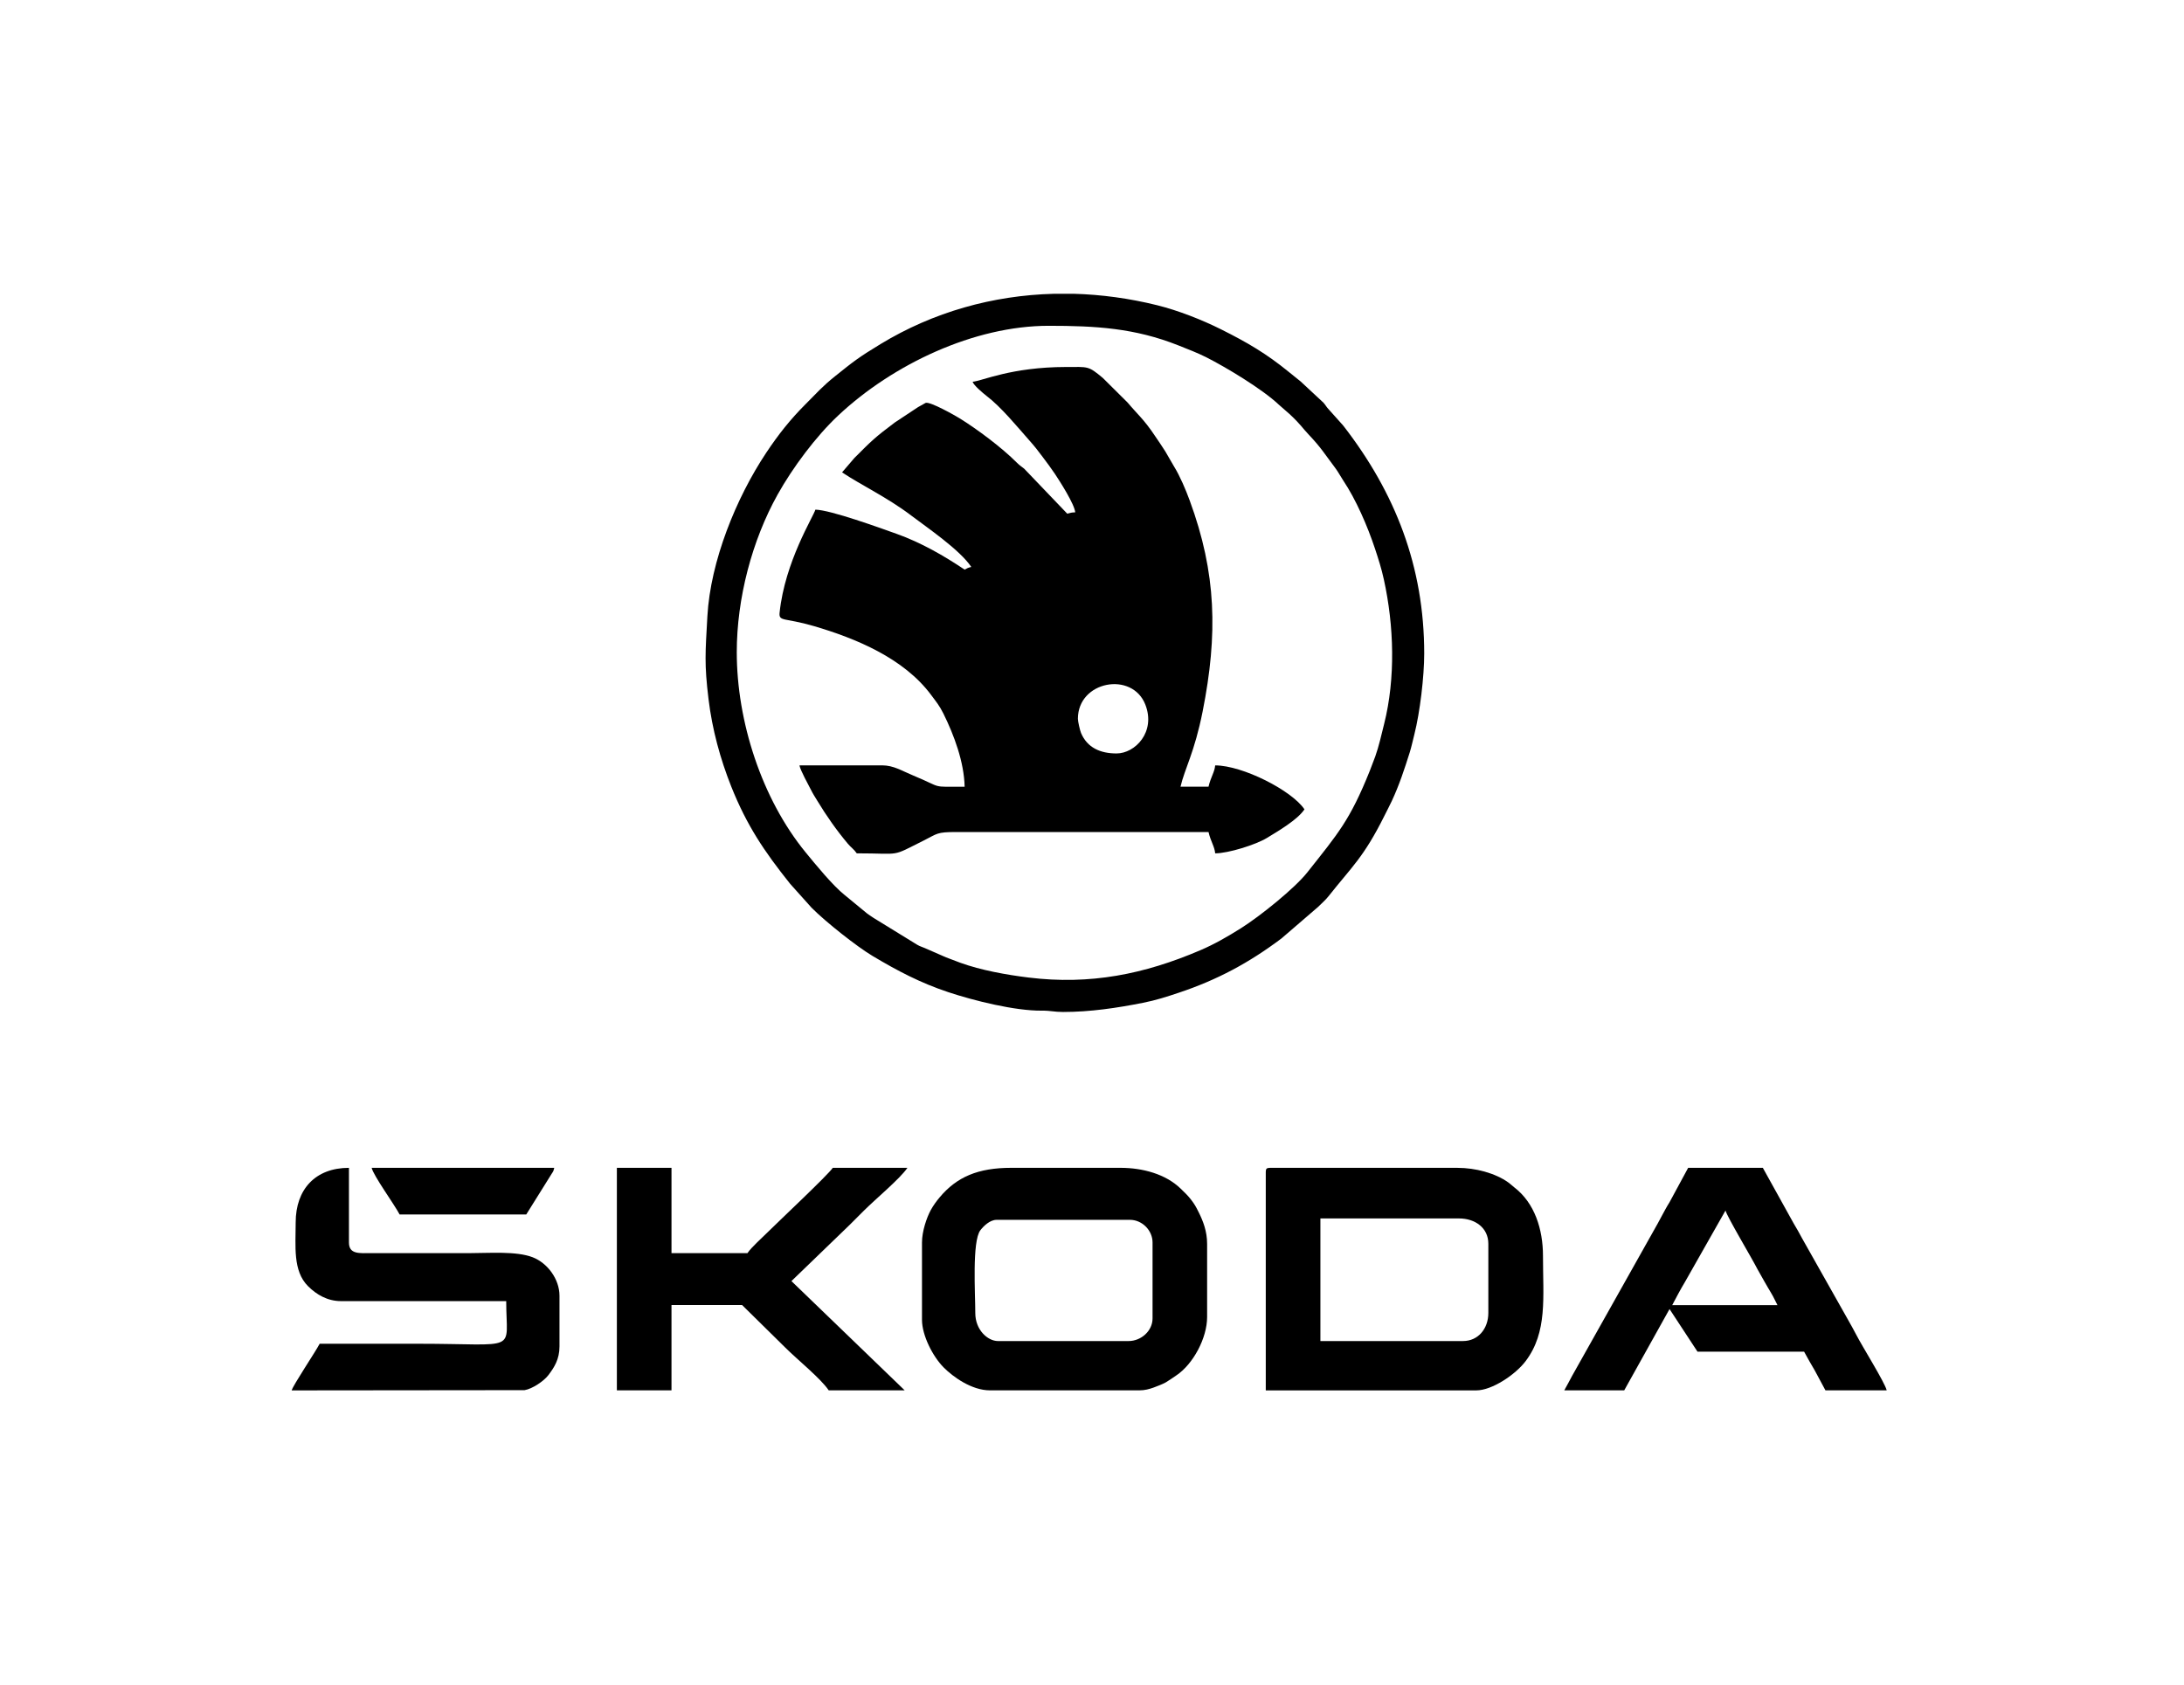
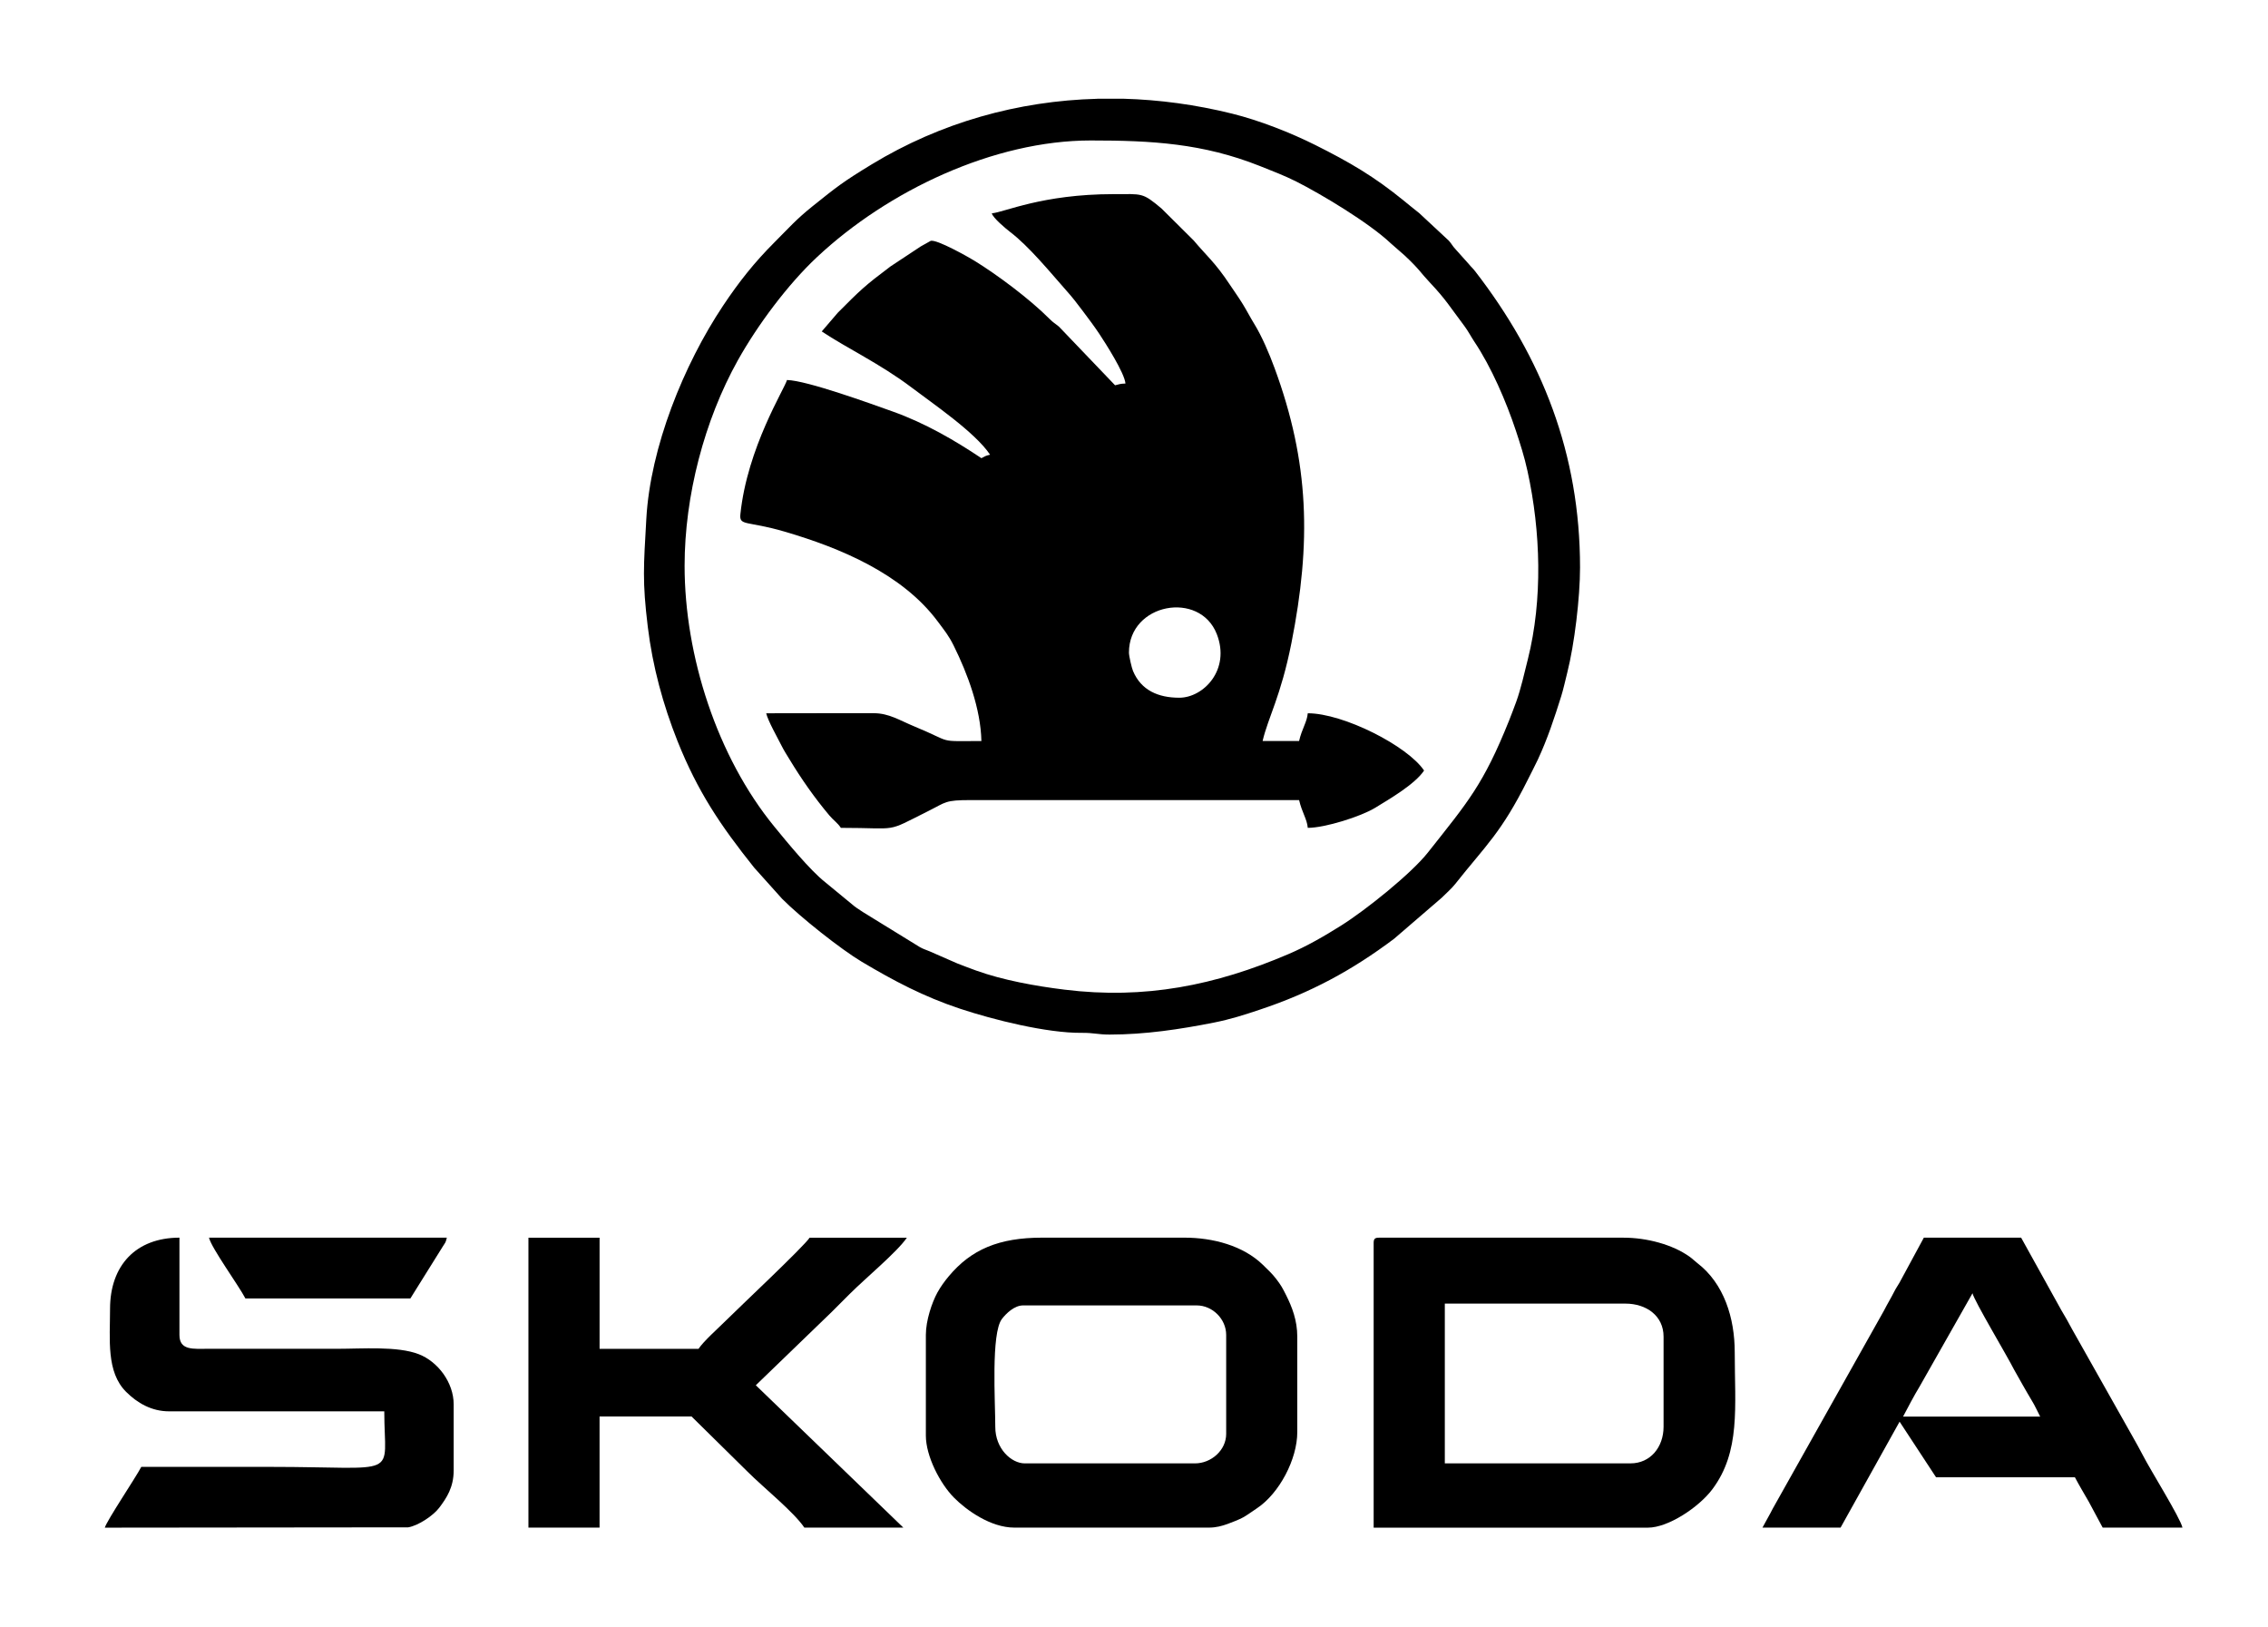
- <svg xmlns="http://www.w3.org/2000/svg" version="1.1" id="Layer_1" x="0px" y="0px" width="259.334px" height="200px" viewBox="0 0 259.334 200" enable-background="new 0 0 259.334 200" xml:space="preserve">
-   <g>
-     <path d="M127.992,85.362c0-4.504,6.453-5.677,8.01-1.683c1.265,3.254-1.222,5.797-3.42,5.797c-1.918,0-3.475-0.675-4.216-2.429   C128.244,86.765,127.992,85.669,127.992,85.362L127.992,85.362z M115.492,45.335c0.109,0.417,1.256,1.374,1.647,1.677   c1.748,1.327,3.657,3.674,5.116,5.322c0.587,0.655,1.013,1.207,1.554,1.931c0.55,0.737,0.954,1.265,1.462,2.021   c0.541,0.814,2.322,3.584,2.404,4.557c-0.483,0.009-0.574,0.071-0.948,0.158l-5.107-5.336c-0.383-0.322-0.489-0.336-0.869-0.715   c-1.817-1.825-4.791-4.04-6.87-5.313c-0.419-0.259-3.429-1.979-3.97-1.792c-0.009,0.005-0.824,0.46-0.899,0.503l-2.761,1.825   c-2.353,1.768-2.741,2.151-4.8,4.217l-1.462,1.705c2.222,1.489,5.374,2.975,8.184,5.106c1.866,1.419,5.787,4.072,7.161,6.127   c-0.416,0.098-0.465,0.145-0.79,0.318c-2.426-1.625-5.135-3.201-8.092-4.255c-1.994-0.71-7.813-2.827-9.631-2.869   c-0.216,0.804-3.62,6.164-4.249,12.235c-0.112,1.093,0.58,0.574,4.04,1.585c5.03,1.472,10.715,3.829,13.955,8.192   c0.6,0.806,0.982,1.255,1.447,2.19c1.28,2.582,2.466,5.776,2.529,8.704c-4.174,0-2.438,0.183-6.104-1.331   c-1.35-0.557-2.31-1.202-3.699-1.209c-3.271-0.009-6.541,0.007-9.815,0.007c0.164,0.689,1,2.17,1.371,2.902   c0.265,0.526,0.45,0.795,0.757,1.303c1.088,1.797,2.265,3.479,3.617,5.089c0.383,0.459,0.732,0.661,1.064,1.149   c5.45,0,3.934,0.484,7.961-1.528c1.645-0.819,1.496-1.006,3.903-1.003h29.905c0.265,1.137,0.724,1.727,0.791,2.531   c1.577,0,4.833-1.035,6.109-1.808c1.311-0.8,3.651-2.155,4.493-3.415c-1.502-2.242-7.354-5.221-10.603-5.221   c-0.067,0.809-0.523,1.38-0.791,2.528h-3.325c0.498-2.142,1.663-4.071,2.626-8.925c1.815-9.155,1.648-16.429-1.538-25.07   c-0.474-1.289-1.14-2.865-1.845-4.012c-0.386-0.626-0.645-1.148-1.043-1.799c-0.404-0.657-0.806-1.209-1.203-1.808   c-1.326-2.002-2.122-2.62-3.277-4l-2.937-2.917c-1.77-1.48-1.715-1.309-4.39-1.309C120.073,43.591,116.642,45.238,115.492,45.335z" />
-     <path d="M87.486,77.452c0-6.376,1.806-13.266,4.852-18.724c1.787-3.199,4.551-6.912,7.211-9.402   c6.478-6.07,16.135-10.636,24.966-10.636c5.572,0,10.208,0.263,15.396,2.322c1.155,0.461,2.253,0.877,3.332,1.42   c2.258,1.14,6.63,3.751,8.611,5.628l1.265,1.106c1.398,1.309,1.447,1.567,2.292,2.458c1.469,1.553,1.839,2.224,3.152,3.967   c0.361,0.483,0.599,0.964,0.924,1.451c1.532,2.284,2.897,5.447,3.775,8.092c0.396,1.198,0.772,2.354,1.062,3.685   c1.21,5.501,1.395,11.732,0.033,17.15c-0.301,1.209-0.645,2.728-1.052,3.854c-0.207,0.569-0.438,1.173-0.653,1.719   c-2.356,5.868-3.755,7.427-7.411,12.049c-1.493,1.894-5.627,5.222-7.903,6.65c-1.554,0.977-3.129,1.888-4.824,2.611   c-6.627,2.835-13.06,4.139-20.392,3.233c-2.62-0.321-5.642-0.867-8.067-1.744c-0.568-0.206-1.174-0.436-1.721-0.651l-2.529-1.106   c-0.341-0.149-0.522-0.178-0.885-0.384l-5.194-3.196c-0.277-0.2-0.511-0.325-0.751-0.512l-2.688-2.213   c-1.38-1.093-3.444-3.613-4.611-5.04C90.441,94.853,87.486,85.649,87.486,77.452L87.486,77.452z M125.104,34.891   c-7.211,0.191-14.272,2.155-20.564,5.979c-2.639,1.604-3.186,2.05-5.375,3.803c-1.514,1.213-2.146,1.96-3.498,3.312   c-1.818,1.819-3.223,3.589-4.676,5.769c-3.587,5.385-6.63,12.896-6.994,19.427c-0.243,4.359-0.374,5.648,0.134,9.834   c0.44,3.627,1.395,7.11,2.711,10.421c1.843,4.604,3.897,7.66,6.985,11.526l2.545,2.837c1.669,1.687,5.38,4.617,7.243,5.729   c2.968,1.768,5.664,3.19,8.992,4.297c3.016,1.002,7.919,2.229,11.096,2.195c1.079-0.01,1.443,0.157,2.529,0.157   c3.234,0,6.417-0.479,9.511-1.093c1.505-0.296,2.81-0.717,4.198-1.183c4.617-1.538,8.378-3.568,12.221-6.453l4.334-3.732   c0.417-0.417,0.906-0.838,1.253-1.278c2.754-3.488,4.171-4.608,6.62-9.52c0.295-0.599,0.593-1.146,0.895-1.792   c0.881-1.883,1.511-3.805,2.134-5.783c0.2-0.637,0.358-1.383,0.55-2.142c0.657-2.592,1.167-6.841,1.167-9.591   c0-10.349-3.453-19.101-9.557-26.992c-0.243-0.315-0.368-0.392-0.593-0.675l-1.188-1.326c-0.325-0.346-0.325-0.456-0.626-0.795   l-2.703-2.516c-0.514-0.403-0.888-0.71-1.404-1.131c-2.687-2.195-4.948-3.513-8.062-5.069c-2.252-1.126-5.073-2.237-7.584-2.86   c-3.289-0.814-6.612-1.269-9.929-1.36h-2.364V34.891z" />
-     <path d="M173.72,159.256h-16.932v-14.56h16.458c1.921,0,3.483,1.117,3.483,3.008v8.226   C176.724,157.786,175.522,159.256,173.72,159.256L173.72,159.256z M150.301,139.162v25.953h25c1.869,0,4.654-1.878,5.86-3.478   c2.605-3.46,2.056-7.531,2.056-12.505c0-3.119-0.973-6.267-3.417-8.135c-0.319-0.249-0.393-0.355-0.693-0.571   c-1.553-1.115-3.909-1.738-6.019-1.738h-22.313C150.414,138.688,150.301,138.799,150.301,139.162z" />
-     <path d="M115.809,155.937c0-2.291-0.398-8.538,0.604-9.841c0.377-0.493,1.131-1.236,1.931-1.236h15.825   c1.444,0,2.688,1.246,2.688,2.688v9.021c0,1.489-1.362,2.688-2.849,2.688h-15.506C117.273,159.256,115.809,157.92,115.809,155.937   L115.809,155.937z M109.479,147.548v9.179c0,1.863,1.286,4.365,2.568,5.657c1.125,1.137,3.338,2.727,5.499,2.727h17.723   c0.681,0,1.197-0.149,1.721-0.335c0.392-0.144,1.076-0.407,1.44-0.613c0.398-0.231,0.821-0.541,1.237-0.819   c2.033-1.355,3.669-4.466,3.669-6.933v-8.706c0-1.484-0.48-2.701-1-3.745c-0.361-0.719-0.462-0.905-0.896-1.48   c-0.368-0.489-0.764-0.854-1.229-1.309c-1.806-1.763-4.568-2.486-7.162-2.486h-12.974c-3.942,0-6.466,1.077-8.508,3.517   c-0.39,0.466-0.733,0.939-1.04,1.49C110.036,144.592,109.479,146.226,109.479,147.548z" />
-     <path d="M73.248,165.11h6.487v-10.129h8.384l5.101,5.026c1.429,1.434,4.222,3.671,5.183,5.103h9.022l-13.448-12.974l6.922-6.684   c0.596-0.594,1.069-1.068,1.662-1.661c1.404-1.404,4.316-3.815,5.187-5.104h-8.864c-0.571,0.854-6.42,6.344-7.636,7.555   c-0.69,0.69-2.019,1.864-2.493,2.573h-9.019v-10.128h-6.487V165.11L73.248,165.11z" />
-     <path d="M204.891,143.753c0.167,0.709,3.118,5.634,3.793,6.965l0.8,1.419c0.256,0.44,0.529,0.93,0.814,1.397   c0.308,0.496,0.499,0.964,0.764,1.458h-12.5c0.498-0.939,0.948-1.811,1.517-2.756L204.891,143.753L204.891,143.753z    M185.745,165.11h7.12l5.38-9.654l3.322,5.064h12.658c0.407,0.771,0.839,1.489,1.262,2.224l1.271,2.366h7.274   c-0.213-0.924-2.915-5.228-3.639-6.646c-0.298-0.583-0.557-1.024-0.896-1.634l-5.533-9.811c-0.331-0.614-0.62-1.145-0.973-1.721   l-3.669-6.616h-8.864l-2.225,4.111c-0.167,0.292-0.295,0.45-0.469,0.795c-0.318,0.628-0.626,1.12-0.942,1.743l-10.131,18.034   C186.384,163.979,186.064,164.507,185.745,165.11z" />
-     <path d="M35.11,145.175c0,2.785-0.358,5.745,1.462,7.561c1.007,1.006,2.311,1.778,3.919,1.778h19.618   c0,6.213,1.672,5.063-10.444,5.063c-3.903,0-7.804,0-11.706,0c-0.548,1.035-3.152,4.906-3.326,5.539l27.656-0.029   c0.931-0.153,2.286-1.077,2.818-1.772c0.699-0.919,1.328-1.892,1.328-3.417v-6.021c0-1.979-1.429-3.89-3.183-4.57   c-1.937-0.752-5.171-0.492-7.42-0.492h-11.71c-1.422,0-2.687,0.178-2.687-1.265v-8.864C37.454,138.688,35.11,141.228,35.11,145.175   z" />
-     <path d="M47.452,144.227h15.035l2.979-4.771c0.222-0.354,0.234-0.294,0.347-0.768h-21.68C44.354,139.638,46.808,143,47.452,144.227   z" />
-   </g>
+ <svg xmlns="http://www.w3.org/2000/svg" id="Layer_1" version="1.1" viewBox="0 0 206.75 148.225">
+   <path d="M102.914,59.475c0-4.504,6.453-5.677,8.01-1.683,1.265,3.254-1.222,5.797-3.42,5.797-1.918,0-3.475-.675-4.216-2.429-.122-.283-.374-1.379-.374-1.686h0ZM90.414,19.447c.109.417,1.256,1.374,1.647,1.677,1.748,1.327,3.657,3.674,5.116,5.322.587.655,1.013,1.207,1.554,1.931.55.737.954,1.265,1.462,2.021.541.815,2.322,3.584,2.404,4.557-.483.009-.574.071-.948.158l-5.107-5.336c-.383-.322-.489-.336-.869-.715-1.817-1.825-4.791-4.04-6.87-5.314-.419-.259-3.429-1.979-3.97-1.792-.009.005-.824.46-.899.503l-2.761,1.825c-2.353,1.767-2.741,2.151-4.8,4.217l-1.462,1.705c2.222,1.489,5.374,2.975,8.183,5.106,1.866,1.419,5.787,4.072,7.161,6.127-.416.098-.465.145-.79.318-2.426-1.625-5.135-3.201-8.092-4.255-1.994-.71-7.812-2.827-9.631-2.869-.216.804-3.62,6.164-4.249,12.235-.112,1.093.58.574,4.04,1.585,5.03,1.472,10.715,3.829,13.955,8.192.6.806.982,1.255,1.447,2.19,1.28,2.582,2.466,5.776,2.529,8.704-4.174,0-2.438.183-6.104-1.331-1.35-.557-2.309-1.202-3.699-1.209-3.271-.009-6.541.007-9.815.007.164.689,1,2.17,1.371,2.902.265.526.45.795.757,1.303,1.088,1.797,2.265,3.479,3.617,5.089.383.459.732.661,1.065,1.149,5.45,0,3.934.484,7.961-1.528,1.644-.819,1.496-1.006,3.903-1.003h29.905c.265,1.137.724,1.727.791,2.531,1.577,0,4.833-1.035,6.109-1.808,1.31-.8,3.651-2.155,4.493-3.415-1.502-2.242-7.354-5.221-10.603-5.221-.067.809-.523,1.38-.791,2.528h-3.325c.498-2.142,1.663-4.071,2.626-8.925,1.815-9.155,1.648-16.429-1.538-25.07-.474-1.289-1.14-2.865-1.845-4.012-.386-.626-.645-1.148-1.043-1.799-.404-.657-.806-1.209-1.203-1.808-1.326-2.002-2.122-2.62-3.277-4l-2.936-2.917c-1.769-1.48-1.715-1.309-4.39-1.309-6.499.005-9.931,1.652-11.08,1.749Z" />
+   <path d="M62.408,51.564c0-6.376,1.806-13.266,4.852-18.724,1.787-3.199,4.551-6.912,7.211-9.402,6.478-6.07,16.135-10.636,24.966-10.636,5.572,0,10.208.263,15.397,2.322,1.155.461,2.253.877,3.332,1.42,2.258,1.14,6.63,3.751,8.611,5.628l1.265,1.106c1.398,1.309,1.447,1.567,2.292,2.458,1.469,1.553,1.839,2.224,3.152,3.967.361.483.599.964.924,1.451,1.532,2.284,2.898,5.447,3.775,8.092.395,1.198.772,2.354,1.061,3.684,1.21,5.501,1.395,11.733.033,17.15-.301,1.209-.645,2.728-1.052,3.853-.207.569-.438,1.173-.653,1.719-2.356,5.868-3.755,7.427-7.411,12.049-1.493,1.894-5.627,5.222-7.903,6.65-1.554.977-3.129,1.888-4.824,2.611-6.627,2.835-13.06,4.139-20.392,3.233-2.62-.321-5.642-.867-8.067-1.744-.568-.206-1.174-.435-1.721-.651l-2.529-1.106c-.341-.149-.523-.178-.885-.384l-5.194-3.196c-.277-.2-.511-.325-.751-.512l-2.688-2.213c-1.38-1.093-3.444-3.613-4.611-5.04-5.234-6.387-8.19-15.59-8.19-23.787h0ZM100.026,9.003c-7.211.191-14.273,2.155-20.565,5.979-2.639,1.604-3.185,2.05-5.375,3.803-1.514,1.213-2.146,1.96-3.498,3.311-1.818,1.819-3.223,3.589-4.676,5.769-3.587,5.385-6.63,12.897-6.994,19.427-.243,4.359-.374,5.648.134,9.834.44,3.627,1.395,7.11,2.711,10.421,1.843,4.603,3.898,7.66,6.985,11.526l2.545,2.837c1.669,1.686,5.38,4.617,7.243,5.729,2.968,1.768,5.664,3.191,8.992,4.297,3.016,1.002,7.919,2.229,11.096,2.195,1.079-.01,1.443.157,2.529.157,3.234,0,6.417-.479,9.511-1.093,1.505-.296,2.809-.717,4.198-1.183,4.617-1.538,8.378-3.568,12.221-6.453l4.334-3.732c.417-.417.906-.838,1.253-1.278,2.754-3.488,4.171-4.608,6.62-9.52.295-.599.593-1.147.895-1.792.881-1.883,1.511-3.805,2.134-5.783.2-.637.358-1.383.55-2.142.657-2.592,1.167-6.841,1.167-9.591,0-10.349-3.453-19.101-9.557-26.992-.243-.316-.368-.392-.593-.675l-1.188-1.326c-.325-.346-.325-.456-.626-.795l-2.703-2.516c-.514-.403-.888-.71-1.404-1.131-2.687-2.195-4.948-3.513-8.062-5.069-2.252-1.126-5.073-2.237-7.584-2.86-3.289-.815-6.612-1.269-9.929-1.36h-2.364v.005Z" />
+   <path d="M148.641,133.368h-16.932v-14.56h16.458c1.921,0,3.483,1.117,3.483,3.008v8.226c-.006,1.856-1.207,3.326-3.01,3.326h0ZM125.222,113.274v25.953h25c1.869,0,4.654-1.878,5.86-3.478,2.605-3.46,2.056-7.531,2.056-12.505,0-3.119-.973-6.267-3.417-8.135-.319-.249-.393-.355-.693-.571-1.553-1.115-3.909-1.738-6.019-1.738h-22.312c-.361,0-.475.11-.475.474Z" />
+   <path d="M90.73,130.049c0-2.291-.398-8.538.604-9.841.377-.493,1.131-1.236,1.931-1.236h15.825c1.444,0,2.688,1.246,2.688,2.689v9.021c0,1.489-1.362,2.688-2.849,2.688h-15.506c-1.229,0-2.693-1.336-2.693-3.319h0ZM84.401,121.66v9.179c0,1.863,1.286,4.365,2.568,5.657,1.125,1.137,3.338,2.727,5.499,2.727h17.723c.681,0,1.197-.149,1.721-.335.392-.144,1.076-.407,1.441-.613.398-.231.821-.541,1.237-.819,2.033-1.355,3.669-4.466,3.669-6.933v-8.706c0-1.484-.48-2.701-1-3.745-.361-.719-.462-.905-.896-1.48-.368-.489-.764-.854-1.229-1.309-1.806-1.763-4.568-2.486-7.162-2.486h-12.974c-3.942,0-6.466,1.077-8.508,3.517-.39.466-.733.939-1.04,1.49-.492.901-1.049,2.535-1.049,3.858Z" />
+   <path d="M48.169,139.223h6.487v-10.129h8.384l5.101,5.026c1.429,1.434,4.222,3.671,5.183,5.103h9.023l-13.448-12.974,6.922-6.684c.596-.594,1.069-1.068,1.662-1.661,1.404-1.404,4.316-3.815,5.187-5.103h-8.864c-.571.853-6.42,6.344-7.636,7.555-.69.69-2.019,1.864-2.493,2.573h-9.019v-10.128h-6.487v26.422h0Z" />
+   <path d="M179.812,117.865c.167.709,3.118,5.634,3.793,6.965l.8,1.419c.256.44.529.93.814,1.398.308.496.499.964.764,1.458h-12.5c.498-.94.948-1.811,1.517-2.756l4.812-8.483h0ZM160.666,139.223h7.12l5.38-9.654,3.322,5.064h12.658c.407.771.839,1.489,1.262,2.224l1.271,2.366h7.274c-.213-.924-2.915-5.228-3.639-6.646-.298-.583-.557-1.024-.896-1.634l-5.533-9.811c-.331-.614-.62-1.145-.973-1.721l-3.669-6.616h-8.864l-2.225,4.111c-.167.292-.295.45-.469.795-.318.628-.626,1.12-.942,1.743l-10.131,18.034c-.308.612-.627,1.14-.946,1.743Z" />
+   <path d="M10.032,119.287c0,2.785-.358,5.745,1.462,7.561,1.007,1.006,2.31,1.778,3.919,1.778h19.618c0,6.213,1.672,5.062-10.444,5.062h-11.706c-.548,1.035-3.152,4.906-3.326,5.539l27.656-.029c.931-.153,2.286-1.077,2.818-1.772.699-.919,1.328-1.892,1.328-3.417v-6.021c0-1.979-1.429-3.89-3.183-4.57-1.936-.752-5.171-.492-7.42-.492h-11.71c-1.422,0-2.686.178-2.686-1.265v-8.864c-3.982.005-6.326,2.544-6.326,6.491Z" />
+   <path d="M22.373,118.339h15.035l2.978-4.771c.222-.354.234-.294.347-.768h-21.68c.222.949,2.675,4.311,3.319,5.538Z" />
</svg>
